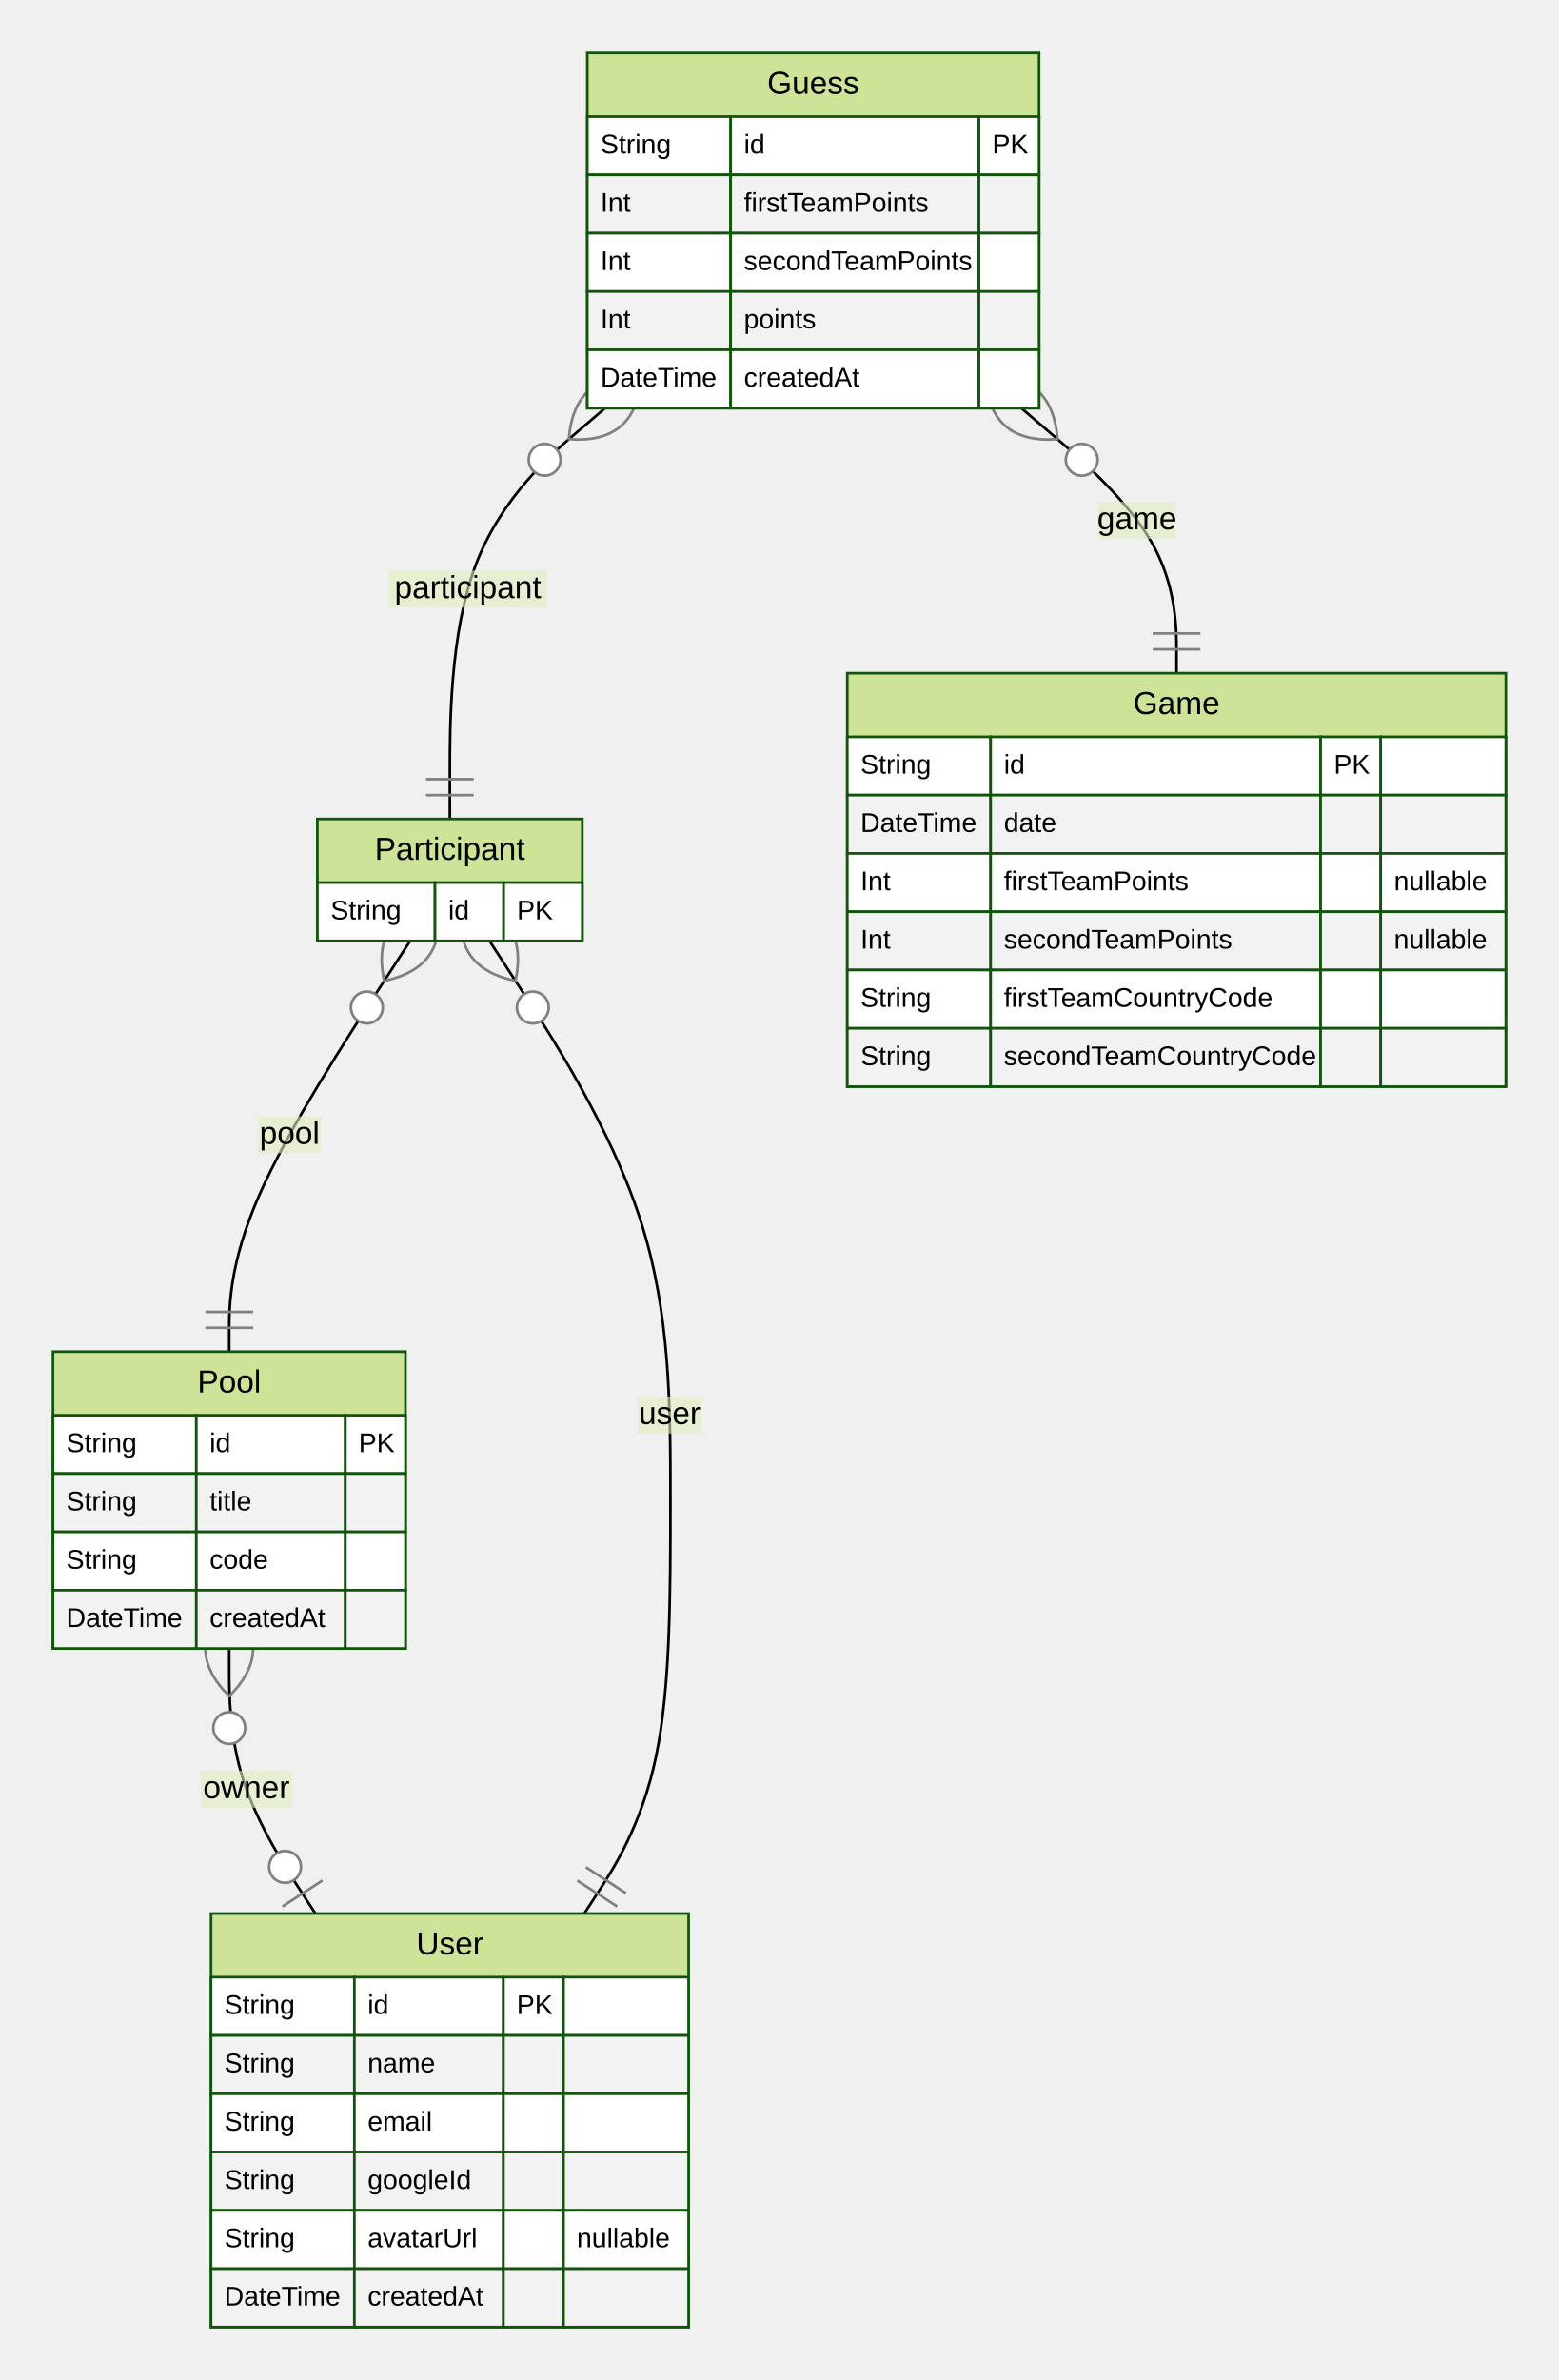
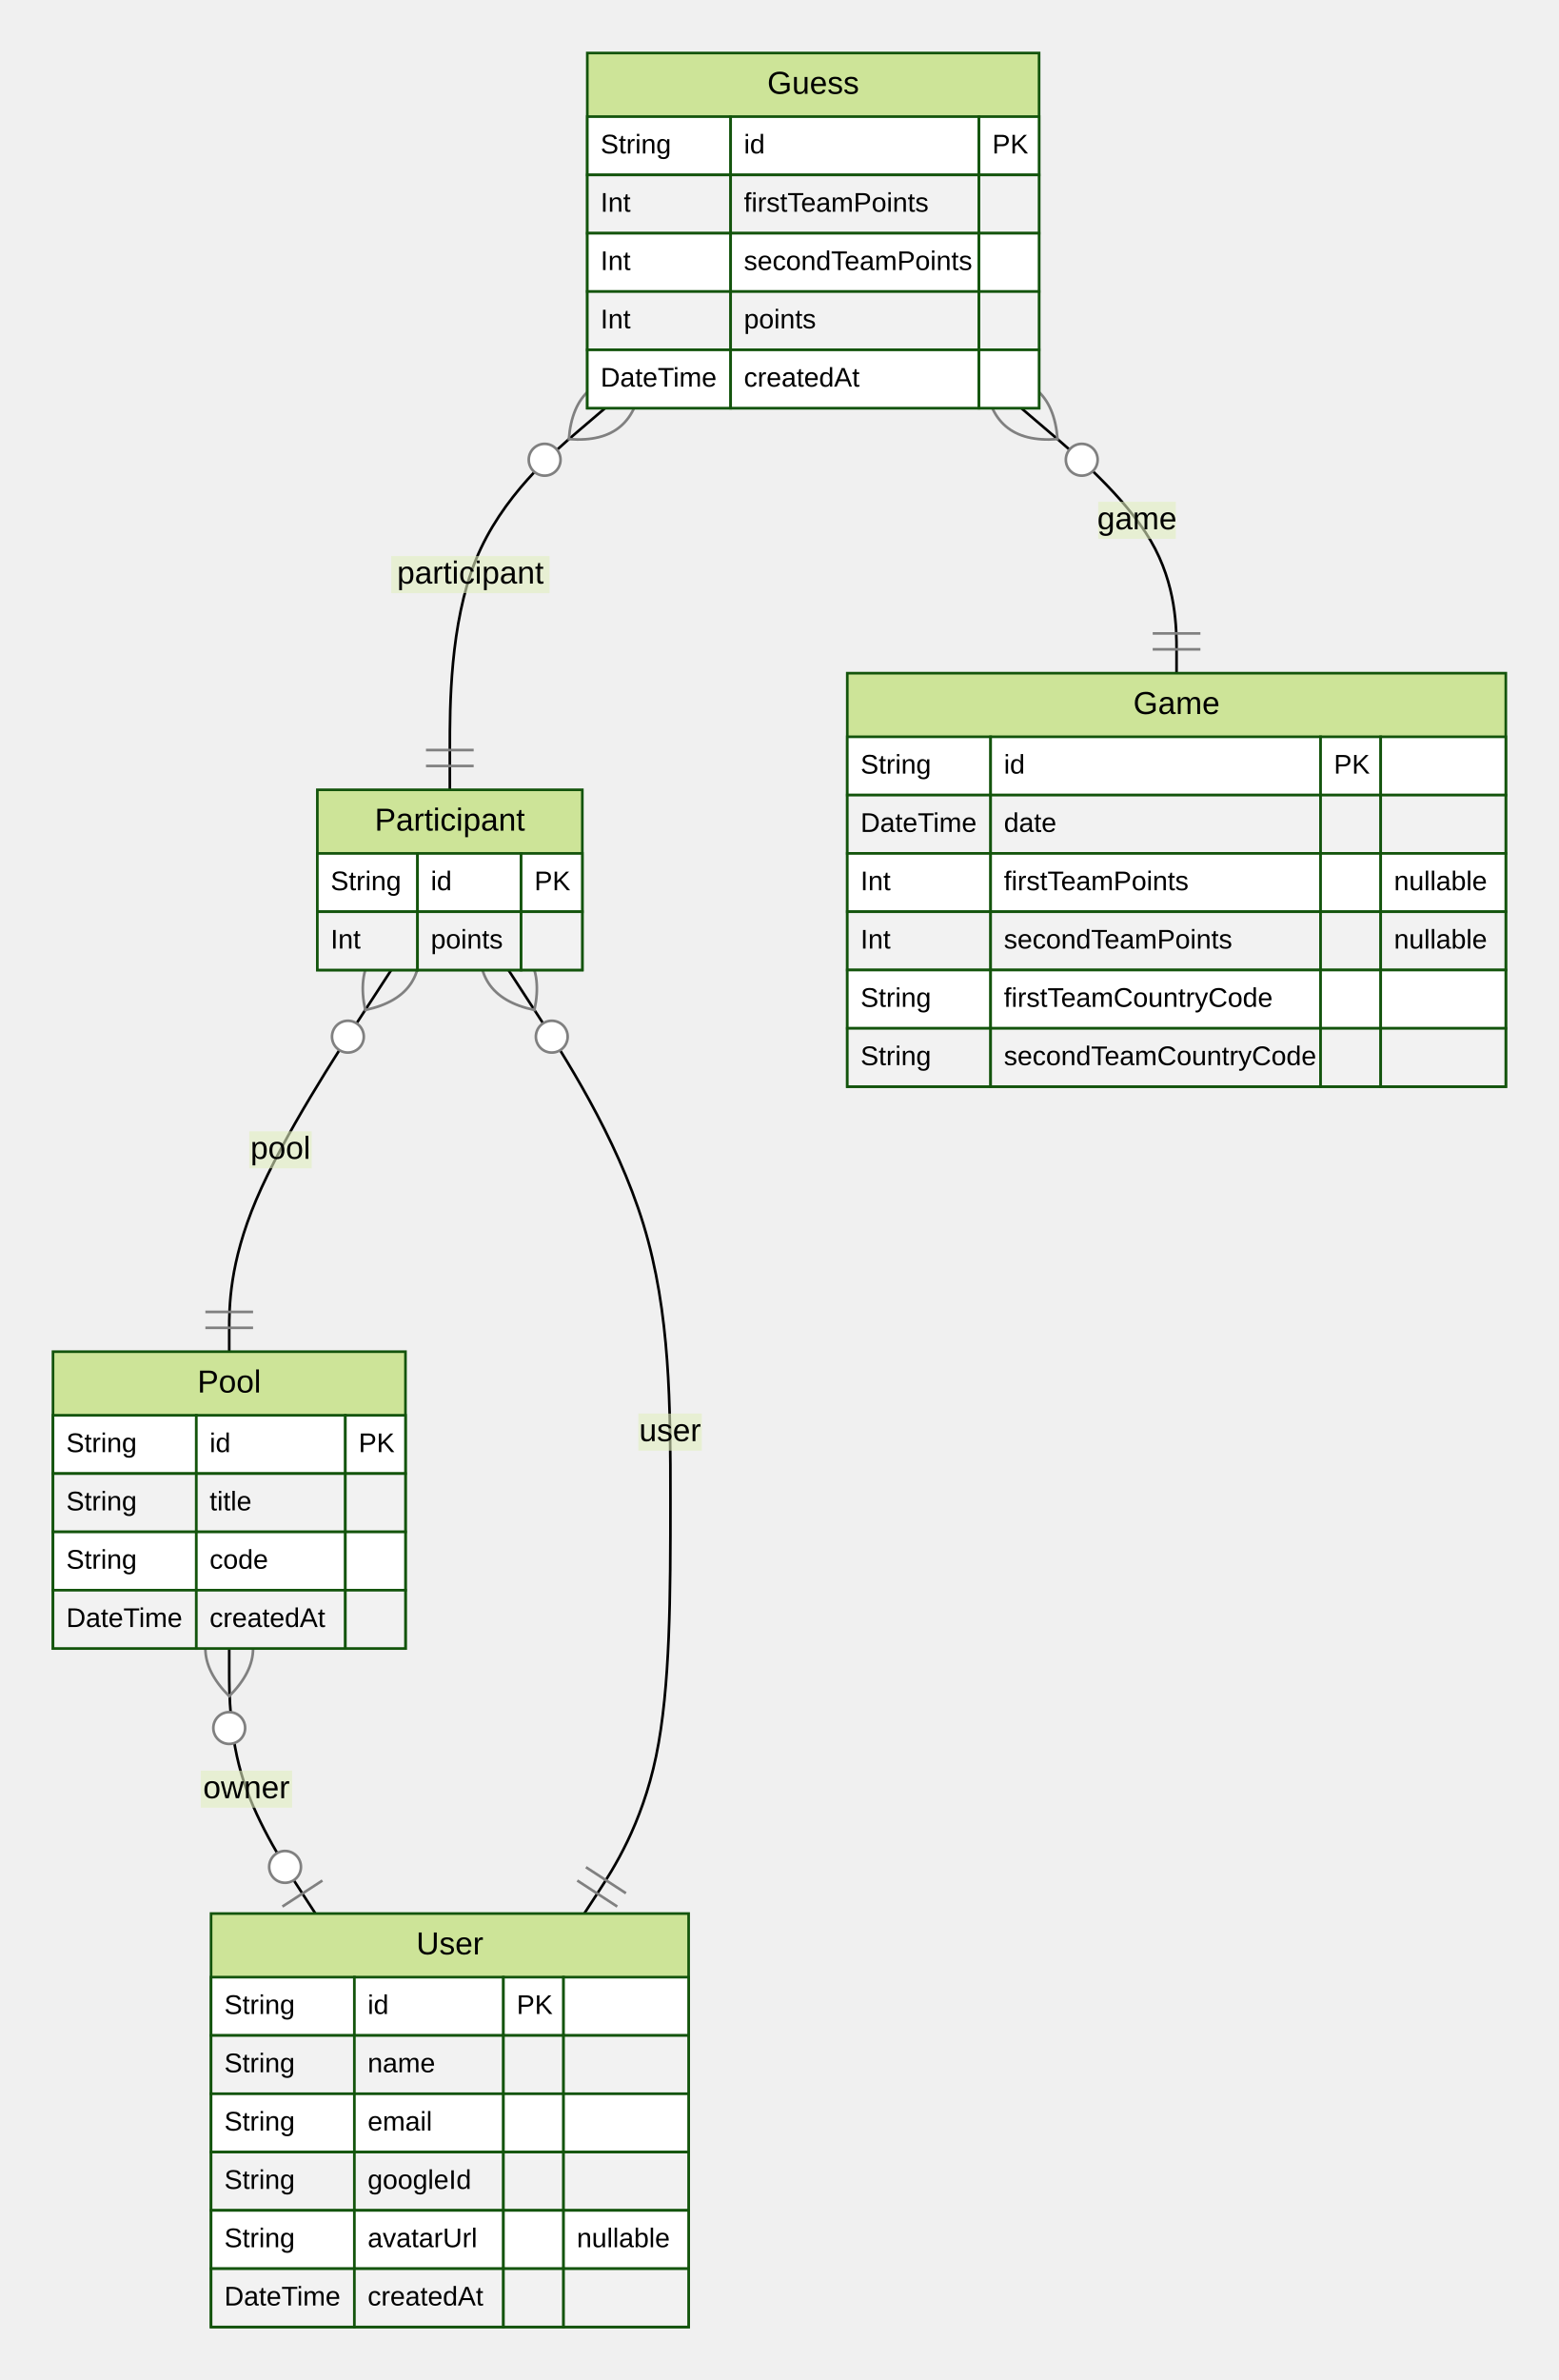
<svg xmlns="http://www.w3.org/2000/svg" aria-labelledby="chart-title-mermaid-0 chart-desc-mermaid-0" role="img" viewBox="0 0 588.295 898" style="max-width: 588.295px; background-color: white;" width="100%" id="mermaid-0">
  <style>#mermaid-0 {font-family:"trebuchet ms",verdana,arial,sans-serif;font-size:16px;fill:#000000;}#mermaid-0 .error-icon{fill:#552222;}#mermaid-0 .error-text{fill:#552222;stroke:#552222;}#mermaid-0 .edge-thickness-normal{stroke-width:2px;}#mermaid-0 .edge-thickness-thick{stroke-width:3.5px;}#mermaid-0 .edge-pattern-solid{stroke-dasharray:0;}#mermaid-0 .edge-pattern-dashed{stroke-dasharray:3;}#mermaid-0 .edge-pattern-dotted{stroke-dasharray:2;}#mermaid-0 .marker{fill:#000000;stroke:#000000;}#mermaid-0 .marker.cross{stroke:#000000;}#mermaid-0 svg{font-family:"trebuchet ms",verdana,arial,sans-serif;font-size:16px;}#mermaid-0 .entityBox{fill:#cde498;stroke:#13540c;}#mermaid-0 .attributeBoxOdd{fill:#ffffff;stroke:#13540c;}#mermaid-0 .attributeBoxEven{fill:#f2f2f2;stroke:#13540c;}#mermaid-0 .relationshipLabelBox{fill:hsl(78.158, 58.462%, 84.51%);opacity:0.7;background-color:hsl(78.158, 58.462%, 84.51%);}#mermaid-0 .relationshipLabelBox rect{opacity:0.5;}#mermaid-0 .relationshipLine{stroke:#000000;}#mermaid-0 :root{--mermaid-font-family:"trebuchet ms",verdana,arial,sans-serif;}</style>
  <g />
  <defs>
    <marker orient="auto" markerHeight="18" markerWidth="18" refY="9" refX="0" id="ONLY_ONE_START">
      <path d="M9,0 L9,18 M15,0 L15,18" fill="none" stroke="gray" />
    </marker>
  </defs>
  <defs>
    <marker orient="auto" markerHeight="18" markerWidth="18" refY="9" refX="18" id="ONLY_ONE_END">
      <path d="M3,0 L3,18 M9,0 L9,18" fill="none" stroke="gray" />
    </marker>
  </defs>
  <defs>
    <marker orient="auto" markerHeight="18" markerWidth="30" refY="9" refX="0" id="ZERO_OR_ONE_START">
      <circle r="6" cy="9" cx="21" fill="white" stroke="gray" />
      <path d="M9,0 L9,18" fill="none" stroke="gray" />
    </marker>
  </defs>
  <defs>
    <marker orient="auto" markerHeight="18" markerWidth="30" refY="9" refX="30" id="ZERO_OR_ONE_END">
      <circle r="6" cy="9" cx="9" fill="white" stroke="gray" />
      <path d="M21,0 L21,18" fill="none" stroke="gray" />
    </marker>
  </defs>
  <defs>
    <marker orient="auto" markerHeight="36" markerWidth="45" refY="18" refX="18" id="ONE_OR_MORE_START">
      <path d="M0,18 Q 18,0 36,18 Q 18,36 0,18 M42,9 L42,27" fill="none" stroke="gray" />
    </marker>
  </defs>
  <defs>
    <marker orient="auto" markerHeight="36" markerWidth="45" refY="18" refX="27" id="ONE_OR_MORE_END">
      <path d="M3,9 L3,27 M9,18 Q27,0 45,18 Q27,36 9,18" fill="none" stroke="gray" />
    </marker>
  </defs>
  <defs>
    <marker orient="auto" markerHeight="36" markerWidth="57" refY="18" refX="18" id="ZERO_OR_MORE_START">
      <circle r="6" cy="18" cx="48" fill="white" stroke="gray" />
      <path d="M0,18 Q18,0 36,18 Q18,36 0,18" fill="none" stroke="gray" />
    </marker>
  </defs>
  <defs>
    <marker orient="auto" markerHeight="36" markerWidth="57" refY="18" refX="39" id="ZERO_OR_MORE_END">
      <circle r="6" cy="18" cx="9" fill="white" stroke="gray" />
      <path d="M21,18 Q39,0 57,18 Q39,36 21,18" fill="none" stroke="gray" />
    </marker>
  </defs>
  <path marker-start="url(#ZERO_OR_MORE_START)" marker-end="url(#ZERO_OR_ONE_END)" fill="none" stroke="gray" d="M86.513,622L86.513,630.333C86.513,638.667,86.513,655.333,91.934,672C97.354,688.667,108.195,705.333,113.615,713.667L119.035,722" class="er relationshipLine" />
-   <path marker-start="url(#ZERO_OR_MORE_START)" marker-end="url(#ONLY_ONE_END)" fill="none" stroke="gray" d="M184.73,355L196.113,372.5C207.495,390,230.261,425,241.644,460.167C253.026,495.333,253.026,530.667,253.026,566C253.026,601.333,253.026,636.667,247.606,662.667C242.186,688.667,231.345,705.333,225.925,713.667L220.504,722" class="er relationshipLine" />
-   <path marker-start="url(#ZERO_OR_MORE_START)" marker-end="url(#ONLY_ONE_END)" fill="none" stroke="gray" d="M154.81,355L143.427,372.5C132.044,390,109.279,425,97.896,450.833C86.513,476.667,86.513,493.333,86.513,501.667L86.513,510" class="er relationshipLine" />
-   <path marker-start="url(#ZERO_OR_MORE_START)" marker-end="url(#ONLY_ONE_END)" fill="none" stroke="gray" d="M228.373,154L218.606,162.333C208.839,170.667,189.304,187.333,179.537,213.167C169.77,239,169.77,274,169.77,291.5L169.77,309" class="er relationshipLine" />
+   <path marker-start="url(#ZERO_OR_MORE_START)" marker-end="url(#ONLY_ONE_END)" fill="none" stroke="gray" d="M191.885,366L202.075,381.667C212.265,397.333,232.646,428.667,242.836,462C253.026,495.333,253.026,530.667,253.026,566C253.026,601.333,253.026,636.667,247.606,662.667C242.186,688.667,231.345,705.333,225.925,713.667L220.504,722" class="er relationshipLine" />
+   <path marker-start="url(#ZERO_OR_MORE_START)" marker-end="url(#ONLY_ONE_END)" fill="none" stroke="gray" d="M147.655,366L137.465,381.667C127.274,397.333,106.894,428.667,96.703,452.667C86.513,476.667,86.513,493.333,86.513,501.667L86.513,510" class="er relationshipLine" />
+   <path marker-start="url(#ZERO_OR_MORE_START)" marker-end="url(#ONLY_ONE_END)" fill="none" stroke="gray" d="M228.373,154L218.606,162.333C208.839,170.667,189.304,187.333,179.537,211.333C169.77,235.333,169.77,266.667,169.77,282.333L169.77,298" class="er relationshipLine" />
  <path marker-start="url(#ZERO_OR_MORE_START)" marker-end="url(#ONLY_ONE_END)" fill="none" stroke="gray" d="M385.429,154L395.196,162.333C404.964,170.667,424.498,187.333,434.265,204C444.032,220.667,444.032,237.333,444.032,245.667L444.032,254" class="er relationshipLine" />
  <g transform="translate(20,510 )" id="Pool">
    <rect height="112" width="133.026" y="0" x="0" stroke="gray" fill-opacity="100%" fill="honeydew" class="er entityBox" />
    <text transform="translate(66.51321,12)" style="font-family: &quot;trebuchet ms&quot;, verdana, arial, sans-serif;; font-size: 12px" text-anchor="middle" dominant-baseline="middle" y="0" x="0" id="entity-Pool" class="er entityLabel">Pool</text>
    <rect height="22" width="54.096" y="24" x="0" stroke="gray" fill-opacity="100%" fill="honeydew" class="er attributeBoxOdd" />
    <text transform="translate(5,35)" style="font-family: &quot;trebuchet ms&quot;, verdana, arial, sans-serif;; font-size: 10.2px" text-anchor="left" dominant-baseline="middle" y="0" x="0" id="entity-Pool-attr-1-type" class="er entityLabel">String</text>
    <rect height="22" width="56.243" y="24" x="54.096" stroke="gray" fill-opacity="100%" fill="honeydew" class="er attributeBoxOdd" />
    <text transform="translate(59.09555,35)" style="font-family: &quot;trebuchet ms&quot;, verdana, arial, sans-serif;; font-size: 10.2px" text-anchor="left" dominant-baseline="middle" y="0" x="0" id="entity-Pool-attr-1-name" class="er entityLabel">id</text>
    <rect height="22" width="22.688" y="24" x="110.339" stroke="gray" fill-opacity="100%" fill="honeydew" class="er attributeBoxOdd" />
    <text transform="translate(115.3387,35)" style="font-family: &quot;trebuchet ms&quot;, verdana, arial, sans-serif;; font-size: 10.2px" text-anchor="left" dominant-baseline="middle" y="0" x="0" id="entity-Pool-attr-1-key" class="er entityLabel">PK</text>
    <rect height="22" width="54.096" y="46" x="0" stroke="gray" fill-opacity="100%" fill="honeydew" class="er attributeBoxEven" />
    <text transform="translate(5,57)" style="font-family: &quot;trebuchet ms&quot;, verdana, arial, sans-serif;; font-size: 10.2px" text-anchor="left" dominant-baseline="middle" y="0" x="0" id="entity-Pool-attr-2-type" class="er entityLabel">String</text>
    <rect height="22" width="56.243" y="46" x="54.096" stroke="gray" fill-opacity="100%" fill="honeydew" class="er attributeBoxEven" />
    <text transform="translate(59.09555,57)" style="font-family: &quot;trebuchet ms&quot;, verdana, arial, sans-serif;; font-size: 10.2px" text-anchor="left" dominant-baseline="middle" y="0" x="0" id="entity-Pool-attr-2-name" class="er entityLabel">title</text>
    <rect height="22" width="22.688" y="46" x="110.339" stroke="gray" fill-opacity="100%" fill="honeydew" class="er attributeBoxEven" />
    <text transform="translate(115.3387,57)" style="font-family: &quot;trebuchet ms&quot;, verdana, arial, sans-serif;; font-size: 10.2px" text-anchor="left" dominant-baseline="middle" y="0" x="0" id="entity-Pool-attr-2-key" class="er entityLabel" />
    <rect height="22" width="54.096" y="68" x="0" stroke="gray" fill-opacity="100%" fill="honeydew" class="er attributeBoxOdd" />
    <text transform="translate(5,79)" style="font-family: &quot;trebuchet ms&quot;, verdana, arial, sans-serif;; font-size: 10.2px" text-anchor="left" dominant-baseline="middle" y="0" x="0" id="entity-Pool-attr-3-type" class="er entityLabel">String</text>
    <rect height="22" width="56.243" y="68" x="54.096" stroke="gray" fill-opacity="100%" fill="honeydew" class="er attributeBoxOdd" />
    <text transform="translate(59.09555,79)" style="font-family: &quot;trebuchet ms&quot;, verdana, arial, sans-serif;; font-size: 10.2px" text-anchor="left" dominant-baseline="middle" y="0" x="0" id="entity-Pool-attr-3-name" class="er entityLabel">code</text>
    <rect height="22" width="22.688" y="68" x="110.339" stroke="gray" fill-opacity="100%" fill="honeydew" class="er attributeBoxOdd" />
    <text transform="translate(115.3387,79)" style="font-family: &quot;trebuchet ms&quot;, verdana, arial, sans-serif;; font-size: 10.2px" text-anchor="left" dominant-baseline="middle" y="0" x="0" id="entity-Pool-attr-3-key" class="er entityLabel" />
    <rect height="22" width="54.096" y="90" x="0" stroke="gray" fill-opacity="100%" fill="honeydew" class="er attributeBoxEven" />
    <text transform="translate(5,101)" style="font-family: &quot;trebuchet ms&quot;, verdana, arial, sans-serif;; font-size: 10.2px" text-anchor="left" dominant-baseline="middle" y="0" x="0" id="entity-Pool-attr-4-type" class="er entityLabel">DateTime</text>
    <rect height="22" width="56.243" y="90" x="54.096" stroke="gray" fill-opacity="100%" fill="honeydew" class="er attributeBoxEven" />
    <text transform="translate(59.09555,101)" style="font-family: &quot;trebuchet ms&quot;, verdana, arial, sans-serif;; font-size: 10.2px" text-anchor="left" dominant-baseline="middle" y="0" x="0" id="entity-Pool-attr-4-name" class="er entityLabel">createdAt</text>
    <rect height="22" width="22.688" y="90" x="110.339" stroke="gray" fill-opacity="100%" fill="honeydew" class="er attributeBoxEven" />
    <text transform="translate(115.3387,101)" style="font-family: &quot;trebuchet ms&quot;, verdana, arial, sans-serif;; font-size: 10.2px" text-anchor="left" dominant-baseline="middle" y="0" x="0" id="entity-Pool-attr-4-key" class="er entityLabel" />
  </g>
-   <g transform="translate(119.7698,309 )" id="Participant">
-     <rect height="46" width="100" y="0" x="0" stroke="gray" fill-opacity="100%" fill="honeydew" class="er entityBox" />
+   <g transform="translate(119.7698,298 )" id="Participant">
+     <rect height="68" width="100" y="0" x="0" stroke="gray" fill-opacity="100%" fill="honeydew" class="er entityBox" />
    <text transform="translate(50,12)" style="font-family: &quot;trebuchet ms&quot;, verdana, arial, sans-serif;; font-size: 12px" text-anchor="middle" dominant-baseline="middle" y="0" x="0" id="entity-Participant" class="er entityLabel">Participant</text>
-     <rect height="22" width="44.399" y="24" x="0" stroke="gray" fill-opacity="100%" fill="honeydew" class="er attributeBoxOdd" />
+     <rect height="22" width="37.807" y="24" x="0" stroke="gray" fill-opacity="100%" fill="honeydew" class="er attributeBoxOdd" />
    <text transform="translate(5,35)" style="font-family: &quot;trebuchet ms&quot;, verdana, arial, sans-serif;; font-size: 10.2px" text-anchor="left" dominant-baseline="middle" y="0" x="0" id="entity-Participant-attr-1-type" class="er entityLabel">String</text>
-     <rect height="22" width="25.911" y="24" x="44.399" stroke="gray" fill-opacity="100%" fill="honeydew" class="er attributeBoxOdd" />
-     <text transform="translate(49.39862,35)" style="font-family: &quot;trebuchet ms&quot;, verdana, arial, sans-serif;; font-size: 10.2px" text-anchor="left" dominant-baseline="middle" y="0" x="0" id="entity-Participant-attr-1-name" class="er entityLabel">id</text>
-     <rect height="22" width="29.69" y="24" x="70.31" stroke="gray" fill-opacity="100%" fill="honeydew" class="er attributeBoxOdd" />
-     <text transform="translate(75.30976,35)" style="font-family: &quot;trebuchet ms&quot;, verdana, arial, sans-serif;; font-size: 10.2px" text-anchor="left" dominant-baseline="middle" y="0" x="0" id="entity-Participant-attr-1-key" class="er entityLabel">PK</text>
+     <rect height="22" width="39.093" y="24" x="37.807" stroke="gray" fill-opacity="100%" fill="honeydew" class="er attributeBoxOdd" />
+     <text transform="translate(42.80745,35)" style="font-family: &quot;trebuchet ms&quot;, verdana, arial, sans-serif;; font-size: 10.2px" text-anchor="left" dominant-baseline="middle" y="0" x="0" id="entity-Participant-attr-1-name" class="er entityLabel">id</text>
+     <rect height="22" width="23.099" y="24" x="76.901" stroke="gray" fill-opacity="100%" fill="honeydew" class="er attributeBoxOdd" />
+     <text transform="translate(81.90092,35)" style="font-family: &quot;trebuchet ms&quot;, verdana, arial, sans-serif;; font-size: 10.2px" text-anchor="left" dominant-baseline="middle" y="0" x="0" id="entity-Participant-attr-1-key" class="er entityLabel">PK</text>
+     <rect height="22" width="37.807" y="46" x="0" stroke="gray" fill-opacity="100%" fill="honeydew" class="er attributeBoxEven" />
+     <text transform="translate(5,57)" style="font-family: &quot;trebuchet ms&quot;, verdana, arial, sans-serif;; font-size: 10.2px" text-anchor="left" dominant-baseline="middle" y="0" x="0" id="entity-Participant-attr-2-type" class="er entityLabel">Int</text>
+     <rect height="22" width="39.093" y="46" x="37.807" stroke="gray" fill-opacity="100%" fill="honeydew" class="er attributeBoxEven" />
+     <text transform="translate(42.80745,57)" style="font-family: &quot;trebuchet ms&quot;, verdana, arial, sans-serif;; font-size: 10.2px" text-anchor="left" dominant-baseline="middle" y="0" x="0" id="entity-Participant-attr-2-name" class="er entityLabel">points</text>
+     <rect height="22" width="23.099" y="46" x="76.901" stroke="gray" fill-opacity="100%" fill="honeydew" class="er attributeBoxEven" />
+     <text transform="translate(81.90092,57)" style="font-family: &quot;trebuchet ms&quot;, verdana, arial, sans-serif;; font-size: 10.2px" text-anchor="left" dominant-baseline="middle" y="0" x="0" id="entity-Participant-attr-2-key" class="er entityLabel" />
  </g>
  <g transform="translate(79.65034,722 )" id="User">
    <rect height="156" width="180.239" y="0" x="0" stroke="gray" fill-opacity="100%" fill="honeydew" class="er entityBox" />
    <text transform="translate(90.11948,12)" style="font-family: &quot;trebuchet ms&quot;, verdana, arial, sans-serif;; font-size: 12px" text-anchor="middle" dominant-baseline="middle" y="0" x="0" id="entity-User" class="er entityLabel">User</text>
    <rect height="22" width="54.096" y="24" x="0" stroke="gray" fill-opacity="100%" fill="honeydew" class="er attributeBoxOdd" />
    <text transform="translate(5,35)" style="font-family: &quot;trebuchet ms&quot;, verdana, arial, sans-serif;; font-size: 10.2px" text-anchor="left" dominant-baseline="middle" y="0" x="0" id="entity-User-attr-1-type" class="er entityLabel">String</text>
    <rect height="22" width="56.243" y="24" x="54.096" stroke="gray" fill-opacity="100%" fill="honeydew" class="er attributeBoxOdd" />
    <text transform="translate(59.09555,35)" style="font-family: &quot;trebuchet ms&quot;, verdana, arial, sans-serif;; font-size: 10.2px" text-anchor="left" dominant-baseline="middle" y="0" x="0" id="entity-User-attr-1-name" class="er entityLabel">id</text>
    <rect height="22" width="22.688" y="24" x="110.339" stroke="gray" fill-opacity="100%" fill="honeydew" class="er attributeBoxOdd" />
    <text transform="translate(115.3387,35)" style="font-family: &quot;trebuchet ms&quot;, verdana, arial, sans-serif;; font-size: 10.2px" text-anchor="left" dominant-baseline="middle" y="0" x="0" id="entity-User-attr-1-key" class="er entityLabel">PK</text>
    <rect height="22" width="47.213" y="24" x="133.026" stroke="gray" fill-opacity="100%" fill="honeydew" class="er attributeBoxOdd" />
    <text transform="translate(138.0264,35)" style="font-family: &quot;trebuchet ms&quot;, verdana, arial, sans-serif;; font-size: 10.2px" text-anchor="left" dominant-baseline="middle" y="0" x="0" id="entity-User-attr-1-comment" class="er entityLabel" />
    <rect height="22" width="54.096" y="46" x="0" stroke="gray" fill-opacity="100%" fill="honeydew" class="er attributeBoxEven" />
    <text transform="translate(5,57)" style="font-family: &quot;trebuchet ms&quot;, verdana, arial, sans-serif;; font-size: 10.2px" text-anchor="left" dominant-baseline="middle" y="0" x="0" id="entity-User-attr-2-type" class="er entityLabel">String</text>
    <rect height="22" width="56.243" y="46" x="54.096" stroke="gray" fill-opacity="100%" fill="honeydew" class="er attributeBoxEven" />
    <text transform="translate(59.09555,57)" style="font-family: &quot;trebuchet ms&quot;, verdana, arial, sans-serif;; font-size: 10.2px" text-anchor="left" dominant-baseline="middle" y="0" x="0" id="entity-User-attr-2-name" class="er entityLabel">name</text>
    <rect height="22" width="22.688" y="46" x="110.339" stroke="gray" fill-opacity="100%" fill="honeydew" class="er attributeBoxEven" />
    <text transform="translate(115.3387,57)" style="font-family: &quot;trebuchet ms&quot;, verdana, arial, sans-serif;; font-size: 10.2px" text-anchor="left" dominant-baseline="middle" y="0" x="0" id="entity-User-attr-2-key" class="er entityLabel" />
    <rect height="22" width="47.213" y="46" x="133.026" stroke="gray" fill-opacity="100%" fill="honeydew" class="er attributeBoxEven" />
    <text transform="translate(138.0264,57)" style="font-family: &quot;trebuchet ms&quot;, verdana, arial, sans-serif;; font-size: 10.2px" text-anchor="left" dominant-baseline="middle" y="0" x="0" id="entity-User-attr-2-comment" class="er entityLabel" />
    <rect height="22" width="54.096" y="68" x="0" stroke="gray" fill-opacity="100%" fill="honeydew" class="er attributeBoxOdd" />
    <text transform="translate(5,79)" style="font-family: &quot;trebuchet ms&quot;, verdana, arial, sans-serif;; font-size: 10.2px" text-anchor="left" dominant-baseline="middle" y="0" x="0" id="entity-User-attr-3-type" class="er entityLabel">String</text>
    <rect height="22" width="56.243" y="68" x="54.096" stroke="gray" fill-opacity="100%" fill="honeydew" class="er attributeBoxOdd" />
    <text transform="translate(59.09555,79)" style="font-family: &quot;trebuchet ms&quot;, verdana, arial, sans-serif;; font-size: 10.2px" text-anchor="left" dominant-baseline="middle" y="0" x="0" id="entity-User-attr-3-name" class="er entityLabel">email</text>
    <rect height="22" width="22.688" y="68" x="110.339" stroke="gray" fill-opacity="100%" fill="honeydew" class="er attributeBoxOdd" />
    <text transform="translate(115.3387,79)" style="font-family: &quot;trebuchet ms&quot;, verdana, arial, sans-serif;; font-size: 10.2px" text-anchor="left" dominant-baseline="middle" y="0" x="0" id="entity-User-attr-3-key" class="er entityLabel" />
    <rect height="22" width="47.213" y="68" x="133.026" stroke="gray" fill-opacity="100%" fill="honeydew" class="er attributeBoxOdd" />
    <text transform="translate(138.0264,79)" style="font-family: &quot;trebuchet ms&quot;, verdana, arial, sans-serif;; font-size: 10.2px" text-anchor="left" dominant-baseline="middle" y="0" x="0" id="entity-User-attr-3-comment" class="er entityLabel" />
    <rect height="22" width="54.096" y="90" x="0" stroke="gray" fill-opacity="100%" fill="honeydew" class="er attributeBoxEven" />
    <text transform="translate(5,101)" style="font-family: &quot;trebuchet ms&quot;, verdana, arial, sans-serif;; font-size: 10.2px" text-anchor="left" dominant-baseline="middle" y="0" x="0" id="entity-User-attr-4-type" class="er entityLabel">String</text>
    <rect height="22" width="56.243" y="90" x="54.096" stroke="gray" fill-opacity="100%" fill="honeydew" class="er attributeBoxEven" />
    <text transform="translate(59.09555,101)" style="font-family: &quot;trebuchet ms&quot;, verdana, arial, sans-serif;; font-size: 10.2px" text-anchor="left" dominant-baseline="middle" y="0" x="0" id="entity-User-attr-4-name" class="er entityLabel">googleId</text>
    <rect height="22" width="22.688" y="90" x="110.339" stroke="gray" fill-opacity="100%" fill="honeydew" class="er attributeBoxEven" />
    <text transform="translate(115.3387,101)" style="font-family: &quot;trebuchet ms&quot;, verdana, arial, sans-serif;; font-size: 10.2px" text-anchor="left" dominant-baseline="middle" y="0" x="0" id="entity-User-attr-4-key" class="er entityLabel" />
    <rect height="22" width="47.213" y="90" x="133.026" stroke="gray" fill-opacity="100%" fill="honeydew" class="er attributeBoxEven" />
    <text transform="translate(138.0264,101)" style="font-family: &quot;trebuchet ms&quot;, verdana, arial, sans-serif;; font-size: 10.2px" text-anchor="left" dominant-baseline="middle" y="0" x="0" id="entity-User-attr-4-comment" class="er entityLabel" />
    <rect height="22" width="54.096" y="112" x="0" stroke="gray" fill-opacity="100%" fill="honeydew" class="er attributeBoxOdd" />
    <text transform="translate(5,123)" style="font-family: &quot;trebuchet ms&quot;, verdana, arial, sans-serif;; font-size: 10.2px" text-anchor="left" dominant-baseline="middle" y="0" x="0" id="entity-User-attr-5-type" class="er entityLabel">String</text>
    <rect height="22" width="56.243" y="112" x="54.096" stroke="gray" fill-opacity="100%" fill="honeydew" class="er attributeBoxOdd" />
    <text transform="translate(59.09555,123)" style="font-family: &quot;trebuchet ms&quot;, verdana, arial, sans-serif;; font-size: 10.2px" text-anchor="left" dominant-baseline="middle" y="0" x="0" id="entity-User-attr-5-name" class="er entityLabel">avatarUrl</text>
    <rect height="22" width="22.688" y="112" x="110.339" stroke="gray" fill-opacity="100%" fill="honeydew" class="er attributeBoxOdd" />
    <text transform="translate(115.3387,123)" style="font-family: &quot;trebuchet ms&quot;, verdana, arial, sans-serif;; font-size: 10.2px" text-anchor="left" dominant-baseline="middle" y="0" x="0" id="entity-User-attr-5-key" class="er entityLabel" />
    <rect height="22" width="47.213" y="112" x="133.026" stroke="gray" fill-opacity="100%" fill="honeydew" class="er attributeBoxOdd" />
    <text transform="translate(138.0264,123)" style="font-family: &quot;trebuchet ms&quot;, verdana, arial, sans-serif;; font-size: 10.2px" text-anchor="left" dominant-baseline="middle" y="0" x="0" id="entity-User-attr-5-comment" class="er entityLabel">nullable</text>
    <rect height="22" width="54.096" y="134" x="0" stroke="gray" fill-opacity="100%" fill="honeydew" class="er attributeBoxEven" />
    <text transform="translate(5,145)" style="font-family: &quot;trebuchet ms&quot;, verdana, arial, sans-serif;; font-size: 10.2px" text-anchor="left" dominant-baseline="middle" y="0" x="0" id="entity-User-attr-6-type" class="er entityLabel">DateTime</text>
    <rect height="22" width="56.243" y="134" x="54.096" stroke="gray" fill-opacity="100%" fill="honeydew" class="er attributeBoxEven" />
    <text transform="translate(59.09555,145)" style="font-family: &quot;trebuchet ms&quot;, verdana, arial, sans-serif;; font-size: 10.2px" text-anchor="left" dominant-baseline="middle" y="0" x="0" id="entity-User-attr-6-name" class="er entityLabel">createdAt</text>
    <rect height="22" width="22.688" y="134" x="110.339" stroke="gray" fill-opacity="100%" fill="honeydew" class="er attributeBoxEven" />
    <text transform="translate(115.3387,145)" style="font-family: &quot;trebuchet ms&quot;, verdana, arial, sans-serif;; font-size: 10.2px" text-anchor="left" dominant-baseline="middle" y="0" x="0" id="entity-User-attr-6-key" class="er entityLabel" />
    <rect height="22" width="47.213" y="134" x="133.026" stroke="gray" fill-opacity="100%" fill="honeydew" class="er attributeBoxEven" />
    <text transform="translate(138.0264,145)" style="font-family: &quot;trebuchet ms&quot;, verdana, arial, sans-serif;; font-size: 10.2px" text-anchor="left" dominant-baseline="middle" y="0" x="0" id="entity-User-attr-6-comment" class="er entityLabel" />
  </g>
  <g transform="translate(319.7698,254 )" id="Game">
    <rect height="156" width="248.525" y="0" x="0" stroke="gray" fill-opacity="100%" fill="honeydew" class="er entityBox" />
    <text transform="translate(124.2625,12)" style="font-family: &quot;trebuchet ms&quot;, verdana, arial, sans-serif;; font-size: 12px" text-anchor="middle" dominant-baseline="middle" y="0" x="0" id="entity-Game" class="er entityLabel">Game</text>
    <rect height="22" width="54.096" y="24" x="0" stroke="gray" fill-opacity="100%" fill="honeydew" class="er attributeBoxOdd" />
    <text transform="translate(5,35)" style="font-family: &quot;trebuchet ms&quot;, verdana, arial, sans-serif;; font-size: 10.2px" text-anchor="left" dominant-baseline="middle" y="0" x="0" id="entity-Game-attr-1-type" class="er entityLabel">String</text>
    <rect height="22" width="124.529" y="24" x="54.096" stroke="gray" fill-opacity="100%" fill="honeydew" class="er attributeBoxOdd" />
    <text transform="translate(59.09555,35)" style="font-family: &quot;trebuchet ms&quot;, verdana, arial, sans-serif;; font-size: 10.2px" text-anchor="left" dominant-baseline="middle" y="0" x="0" id="entity-Game-attr-1-name" class="er entityLabel">id</text>
    <rect height="22" width="22.688" y="24" x="178.625" stroke="gray" fill-opacity="100%" fill="honeydew" class="er attributeBoxOdd" />
    <text transform="translate(183.6248,35)" style="font-family: &quot;trebuchet ms&quot;, verdana, arial, sans-serif;; font-size: 10.2px" text-anchor="left" dominant-baseline="middle" y="0" x="0" id="entity-Game-attr-1-key" class="er entityLabel">PK</text>
    <rect height="22" width="47.213" y="24" x="201.312" stroke="gray" fill-opacity="100%" fill="honeydew" class="er attributeBoxOdd" />
    <text transform="translate(206.3125,35)" style="font-family: &quot;trebuchet ms&quot;, verdana, arial, sans-serif;; font-size: 10.2px" text-anchor="left" dominant-baseline="middle" y="0" x="0" id="entity-Game-attr-1-comment" class="er entityLabel" />
    <rect height="22" width="54.096" y="46" x="0" stroke="gray" fill-opacity="100%" fill="honeydew" class="er attributeBoxEven" />
    <text transform="translate(5,57)" style="font-family: &quot;trebuchet ms&quot;, verdana, arial, sans-serif;; font-size: 10.2px" text-anchor="left" dominant-baseline="middle" y="0" x="0" id="entity-Game-attr-2-type" class="er entityLabel">DateTime</text>
    <rect height="22" width="124.529" y="46" x="54.096" stroke="gray" fill-opacity="100%" fill="honeydew" class="er attributeBoxEven" />
    <text transform="translate(59.09555,57)" style="font-family: &quot;trebuchet ms&quot;, verdana, arial, sans-serif;; font-size: 10.2px" text-anchor="left" dominant-baseline="middle" y="0" x="0" id="entity-Game-attr-2-name" class="er entityLabel">date</text>
    <rect height="22" width="22.688" y="46" x="178.625" stroke="gray" fill-opacity="100%" fill="honeydew" class="er attributeBoxEven" />
    <text transform="translate(183.6248,57)" style="font-family: &quot;trebuchet ms&quot;, verdana, arial, sans-serif;; font-size: 10.2px" text-anchor="left" dominant-baseline="middle" y="0" x="0" id="entity-Game-attr-2-key" class="er entityLabel" />
    <rect height="22" width="47.213" y="46" x="201.312" stroke="gray" fill-opacity="100%" fill="honeydew" class="er attributeBoxEven" />
    <text transform="translate(206.3125,57)" style="font-family: &quot;trebuchet ms&quot;, verdana, arial, sans-serif;; font-size: 10.2px" text-anchor="left" dominant-baseline="middle" y="0" x="0" id="entity-Game-attr-2-comment" class="er entityLabel" />
    <rect height="22" width="54.096" y="68" x="0" stroke="gray" fill-opacity="100%" fill="honeydew" class="er attributeBoxOdd" />
    <text transform="translate(5,79)" style="font-family: &quot;trebuchet ms&quot;, verdana, arial, sans-serif;; font-size: 10.2px" text-anchor="left" dominant-baseline="middle" y="0" x="0" id="entity-Game-attr-3-type" class="er entityLabel">Int</text>
    <rect height="22" width="124.529" y="68" x="54.096" stroke="gray" fill-opacity="100%" fill="honeydew" class="er attributeBoxOdd" />
    <text transform="translate(59.09555,79)" style="font-family: &quot;trebuchet ms&quot;, verdana, arial, sans-serif;; font-size: 10.2px" text-anchor="left" dominant-baseline="middle" y="0" x="0" id="entity-Game-attr-3-name" class="er entityLabel">firstTeamPoints</text>
    <rect height="22" width="22.688" y="68" x="178.625" stroke="gray" fill-opacity="100%" fill="honeydew" class="er attributeBoxOdd" />
    <text transform="translate(183.6248,79)" style="font-family: &quot;trebuchet ms&quot;, verdana, arial, sans-serif;; font-size: 10.2px" text-anchor="left" dominant-baseline="middle" y="0" x="0" id="entity-Game-attr-3-key" class="er entityLabel" />
    <rect height="22" width="47.213" y="68" x="201.312" stroke="gray" fill-opacity="100%" fill="honeydew" class="er attributeBoxOdd" />
    <text transform="translate(206.3125,79)" style="font-family: &quot;trebuchet ms&quot;, verdana, arial, sans-serif;; font-size: 10.2px" text-anchor="left" dominant-baseline="middle" y="0" x="0" id="entity-Game-attr-3-comment" class="er entityLabel">nullable</text>
    <rect height="22" width="54.096" y="90" x="0" stroke="gray" fill-opacity="100%" fill="honeydew" class="er attributeBoxEven" />
    <text transform="translate(5,101)" style="font-family: &quot;trebuchet ms&quot;, verdana, arial, sans-serif;; font-size: 10.2px" text-anchor="left" dominant-baseline="middle" y="0" x="0" id="entity-Game-attr-4-type" class="er entityLabel">Int</text>
    <rect height="22" width="124.529" y="90" x="54.096" stroke="gray" fill-opacity="100%" fill="honeydew" class="er attributeBoxEven" />
    <text transform="translate(59.09555,101)" style="font-family: &quot;trebuchet ms&quot;, verdana, arial, sans-serif;; font-size: 10.2px" text-anchor="left" dominant-baseline="middle" y="0" x="0" id="entity-Game-attr-4-name" class="er entityLabel">secondTeamPoints</text>
    <rect height="22" width="22.688" y="90" x="178.625" stroke="gray" fill-opacity="100%" fill="honeydew" class="er attributeBoxEven" />
    <text transform="translate(183.6248,101)" style="font-family: &quot;trebuchet ms&quot;, verdana, arial, sans-serif;; font-size: 10.2px" text-anchor="left" dominant-baseline="middle" y="0" x="0" id="entity-Game-attr-4-key" class="er entityLabel" />
    <rect height="22" width="47.213" y="90" x="201.312" stroke="gray" fill-opacity="100%" fill="honeydew" class="er attributeBoxEven" />
    <text transform="translate(206.3125,101)" style="font-family: &quot;trebuchet ms&quot;, verdana, arial, sans-serif;; font-size: 10.2px" text-anchor="left" dominant-baseline="middle" y="0" x="0" id="entity-Game-attr-4-comment" class="er entityLabel">nullable</text>
    <rect height="22" width="54.096" y="112" x="0" stroke="gray" fill-opacity="100%" fill="honeydew" class="er attributeBoxOdd" />
    <text transform="translate(5,123)" style="font-family: &quot;trebuchet ms&quot;, verdana, arial, sans-serif;; font-size: 10.2px" text-anchor="left" dominant-baseline="middle" y="0" x="0" id="entity-Game-attr-5-type" class="er entityLabel">String</text>
    <rect height="22" width="124.529" y="112" x="54.096" stroke="gray" fill-opacity="100%" fill="honeydew" class="er attributeBoxOdd" />
    <text transform="translate(59.09555,123)" style="font-family: &quot;trebuchet ms&quot;, verdana, arial, sans-serif;; font-size: 10.2px" text-anchor="left" dominant-baseline="middle" y="0" x="0" id="entity-Game-attr-5-name" class="er entityLabel">firstTeamCountryCode</text>
    <rect height="22" width="22.688" y="112" x="178.625" stroke="gray" fill-opacity="100%" fill="honeydew" class="er attributeBoxOdd" />
    <text transform="translate(183.6248,123)" style="font-family: &quot;trebuchet ms&quot;, verdana, arial, sans-serif;; font-size: 10.2px" text-anchor="left" dominant-baseline="middle" y="0" x="0" id="entity-Game-attr-5-key" class="er entityLabel" />
    <rect height="22" width="47.213" y="112" x="201.312" stroke="gray" fill-opacity="100%" fill="honeydew" class="er attributeBoxOdd" />
    <text transform="translate(206.3125,123)" style="font-family: &quot;trebuchet ms&quot;, verdana, arial, sans-serif;; font-size: 10.2px" text-anchor="left" dominant-baseline="middle" y="0" x="0" id="entity-Game-attr-5-comment" class="er entityLabel" />
    <rect height="22" width="54.096" y="134" x="0" stroke="gray" fill-opacity="100%" fill="honeydew" class="er attributeBoxEven" />
    <text transform="translate(5,145)" style="font-family: &quot;trebuchet ms&quot;, verdana, arial, sans-serif;; font-size: 10.2px" text-anchor="left" dominant-baseline="middle" y="0" x="0" id="entity-Game-attr-6-type" class="er entityLabel">String</text>
    <rect height="22" width="124.529" y="134" x="54.096" stroke="gray" fill-opacity="100%" fill="honeydew" class="er attributeBoxEven" />
    <text transform="translate(59.09555,145)" style="font-family: &quot;trebuchet ms&quot;, verdana, arial, sans-serif;; font-size: 10.2px" text-anchor="left" dominant-baseline="middle" y="0" x="0" id="entity-Game-attr-6-name" class="er entityLabel">secondTeamCountryCode</text>
    <rect height="22" width="22.688" y="134" x="178.625" stroke="gray" fill-opacity="100%" fill="honeydew" class="er attributeBoxEven" />
    <text transform="translate(183.6248,145)" style="font-family: &quot;trebuchet ms&quot;, verdana, arial, sans-serif;; font-size: 10.2px" text-anchor="left" dominant-baseline="middle" y="0" x="0" id="entity-Game-attr-6-key" class="er entityLabel" />
    <rect height="22" width="47.213" y="134" x="201.312" stroke="gray" fill-opacity="100%" fill="honeydew" class="er attributeBoxEven" />
    <text transform="translate(206.3125,145)" style="font-family: &quot;trebuchet ms&quot;, verdana, arial, sans-serif;; font-size: 10.2px" text-anchor="left" dominant-baseline="middle" y="0" x="0" id="entity-Game-attr-6-comment" class="er entityLabel" />
  </g>
  <g transform="translate(221.6489,20 )" id="Guess">
    <rect height="134" width="170.504" y="0" x="0" stroke="gray" fill-opacity="100%" fill="honeydew" class="er entityBox" />
    <text transform="translate(85.2522,12)" style="font-family: &quot;trebuchet ms&quot;, verdana, arial, sans-serif;; font-size: 12px" text-anchor="middle" dominant-baseline="middle" y="0" x="0" id="entity-Guess" class="er entityLabel">Guess</text>
    <rect height="22" width="54.096" y="24" x="0" stroke="gray" fill-opacity="100%" fill="honeydew" class="er attributeBoxOdd" />
    <text transform="translate(5,35)" style="font-family: &quot;trebuchet ms&quot;, verdana, arial, sans-serif;; font-size: 10.2px" text-anchor="left" dominant-baseline="middle" y="0" x="0" id="entity-Guess-attr-1-type" class="er entityLabel">String</text>
    <rect height="22" width="93.721" y="24" x="54.096" stroke="gray" fill-opacity="100%" fill="honeydew" class="er attributeBoxOdd" />
    <text transform="translate(59.09555,35)" style="font-family: &quot;trebuchet ms&quot;, verdana, arial, sans-serif;; font-size: 10.2px" text-anchor="left" dominant-baseline="middle" y="0" x="0" id="entity-Guess-attr-1-name" class="er entityLabel">id</text>
    <rect height="22" width="22.688" y="24" x="147.817" stroke="gray" fill-opacity="100%" fill="honeydew" class="er attributeBoxOdd" />
    <text transform="translate(152.8167,35)" style="font-family: &quot;trebuchet ms&quot;, verdana, arial, sans-serif;; font-size: 10.2px" text-anchor="left" dominant-baseline="middle" y="0" x="0" id="entity-Guess-attr-1-key" class="er entityLabel">PK</text>
    <rect height="22" width="54.096" y="46" x="0" stroke="gray" fill-opacity="100%" fill="honeydew" class="er attributeBoxEven" />
    <text transform="translate(5,57)" style="font-family: &quot;trebuchet ms&quot;, verdana, arial, sans-serif;; font-size: 10.2px" text-anchor="left" dominant-baseline="middle" y="0" x="0" id="entity-Guess-attr-2-type" class="er entityLabel">Int</text>
    <rect height="22" width="93.721" y="46" x="54.096" stroke="gray" fill-opacity="100%" fill="honeydew" class="er attributeBoxEven" />
    <text transform="translate(59.09555,57)" style="font-family: &quot;trebuchet ms&quot;, verdana, arial, sans-serif;; font-size: 10.2px" text-anchor="left" dominant-baseline="middle" y="0" x="0" id="entity-Guess-attr-2-name" class="er entityLabel">firstTeamPoints</text>
    <rect height="22" width="22.688" y="46" x="147.817" stroke="gray" fill-opacity="100%" fill="honeydew" class="er attributeBoxEven" />
    <text transform="translate(152.8167,57)" style="font-family: &quot;trebuchet ms&quot;, verdana, arial, sans-serif;; font-size: 10.2px" text-anchor="left" dominant-baseline="middle" y="0" x="0" id="entity-Guess-attr-2-key" class="er entityLabel" />
    <rect height="22" width="54.096" y="68" x="0" stroke="gray" fill-opacity="100%" fill="honeydew" class="er attributeBoxOdd" />
    <text transform="translate(5,79)" style="font-family: &quot;trebuchet ms&quot;, verdana, arial, sans-serif;; font-size: 10.2px" text-anchor="left" dominant-baseline="middle" y="0" x="0" id="entity-Guess-attr-3-type" class="er entityLabel">Int</text>
    <rect height="22" width="93.721" y="68" x="54.096" stroke="gray" fill-opacity="100%" fill="honeydew" class="er attributeBoxOdd" />
    <text transform="translate(59.09555,79)" style="font-family: &quot;trebuchet ms&quot;, verdana, arial, sans-serif;; font-size: 10.2px" text-anchor="left" dominant-baseline="middle" y="0" x="0" id="entity-Guess-attr-3-name" class="er entityLabel">secondTeamPoints</text>
    <rect height="22" width="22.688" y="68" x="147.817" stroke="gray" fill-opacity="100%" fill="honeydew" class="er attributeBoxOdd" />
    <text transform="translate(152.8167,79)" style="font-family: &quot;trebuchet ms&quot;, verdana, arial, sans-serif;; font-size: 10.2px" text-anchor="left" dominant-baseline="middle" y="0" x="0" id="entity-Guess-attr-3-key" class="er entityLabel" />
    <rect height="22" width="54.096" y="90" x="0" stroke="gray" fill-opacity="100%" fill="honeydew" class="er attributeBoxEven" />
    <text transform="translate(5,101)" style="font-family: &quot;trebuchet ms&quot;, verdana, arial, sans-serif;; font-size: 10.2px" text-anchor="left" dominant-baseline="middle" y="0" x="0" id="entity-Guess-attr-4-type" class="er entityLabel">Int</text>
    <rect height="22" width="93.721" y="90" x="54.096" stroke="gray" fill-opacity="100%" fill="honeydew" class="er attributeBoxEven" />
    <text transform="translate(59.09555,101)" style="font-family: &quot;trebuchet ms&quot;, verdana, arial, sans-serif;; font-size: 10.2px" text-anchor="left" dominant-baseline="middle" y="0" x="0" id="entity-Guess-attr-4-name" class="er entityLabel">points</text>
    <rect height="22" width="22.688" y="90" x="147.817" stroke="gray" fill-opacity="100%" fill="honeydew" class="er attributeBoxEven" />
    <text transform="translate(152.8167,101)" style="font-family: &quot;trebuchet ms&quot;, verdana, arial, sans-serif;; font-size: 10.2px" text-anchor="left" dominant-baseline="middle" y="0" x="0" id="entity-Guess-attr-4-key" class="er entityLabel" />
    <rect height="22" width="54.096" y="112" x="0" stroke="gray" fill-opacity="100%" fill="honeydew" class="er attributeBoxOdd" />
    <text transform="translate(5,123)" style="font-family: &quot;trebuchet ms&quot;, verdana, arial, sans-serif;; font-size: 10.2px" text-anchor="left" dominant-baseline="middle" y="0" x="0" id="entity-Guess-attr-5-type" class="er entityLabel">DateTime</text>
    <rect height="22" width="93.721" y="112" x="54.096" stroke="gray" fill-opacity="100%" fill="honeydew" class="er attributeBoxOdd" />
    <text transform="translate(59.09555,123)" style="font-family: &quot;trebuchet ms&quot;, verdana, arial, sans-serif;; font-size: 10.2px" text-anchor="left" dominant-baseline="middle" y="0" x="0" id="entity-Guess-attr-5-name" class="er entityLabel">createdAt</text>
    <rect height="22" width="22.688" y="112" x="147.817" stroke="gray" fill-opacity="100%" fill="honeydew" class="er attributeBoxOdd" />
    <text transform="translate(152.8167,123)" style="font-family: &quot;trebuchet ms&quot;, verdana, arial, sans-serif;; font-size: 10.2px" text-anchor="left" dominant-baseline="middle" y="0" x="0" id="entity-Guess-attr-5-key" class="er entityLabel" />
  </g>
  <rect fill-opacity="85%" fill="white" height="14" width="34.471" y="668.078" x="75.759" class="er relationshipLabelBox" />
  <text style="font-family: &quot;trebuchet ms&quot;, verdana, arial, sans-serif;; font-size: 12px" dominant-baseline="middle" text-anchor="middle" y="675.078" x="92.994" id="rel1" class="er relationshipLabel">owner</text>
-   <rect fill-opacity="85%" fill="white" height="14" width="23.959" y="526.912" x="240.73" class="er relationshipLabelBox" />
-   <text style="font-family: &quot;trebuchet ms&quot;, verdana, arial, sans-serif;; font-size: 12px" dominant-baseline="middle" text-anchor="middle" y="533.912" x="252.71" id="rel2" class="er relationshipLabel">user</text>
-   <rect fill-opacity="85%" fill="white" height="14" width="23.564" y="421.186" x="97.509" class="er relationshipLabelBox" />
-   <text style="font-family: &quot;trebuchet ms&quot;, verdana, arial, sans-serif;; font-size: 12px" dominant-baseline="middle" text-anchor="middle" y="428.186" x="109.291" id="rel3" class="er relationshipLabel">pool</text>
-   <rect fill-opacity="85%" fill="white" height="14" width="59.744" y="215.277" x="146.703" class="er relationshipLabelBox" />
-   <text style="font-family: &quot;trebuchet ms&quot;, verdana, arial, sans-serif;; font-size: 12px" dominant-baseline="middle" text-anchor="middle" y="222.277" x="176.575" id="rel4" class="er relationshipLabel">participant</text>
+   <rect fill-opacity="85%" fill="white" height="14" width="23.959" y="533.354" x="240.902" class="er relationshipLabelBox" />
+   <text style="font-family: &quot;trebuchet ms&quot;, verdana, arial, sans-serif;; font-size: 12px" dominant-baseline="middle" text-anchor="middle" y="540.354" x="252.881" id="rel2" class="er relationshipLabel">user</text>
+   <rect fill-opacity="85%" fill="white" height="14" width="23.564" y="426.828" x="94.062" class="er relationshipLabelBox" />
+   <text style="font-family: &quot;trebuchet ms&quot;, verdana, arial, sans-serif;; font-size: 12px" dominant-baseline="middle" text-anchor="middle" y="433.828" x="105.844" id="rel3" class="er relationshipLabel">pool</text>
+   <rect fill-opacity="85%" fill="white" height="14" width="59.744" y="209.786" x="147.648" class="er relationshipLabelBox" />
+   <text style="font-family: &quot;trebuchet ms&quot;, verdana, arial, sans-serif;; font-size: 12px" dominant-baseline="middle" text-anchor="middle" y="216.786" x="177.521" id="rel4" class="er relationshipLabel">participant</text>
  <rect fill-opacity="85%" fill="white" height="14" width="29.289" y="189.311" x="414.469" class="er relationshipLabelBox" />
  <text style="font-family: &quot;trebuchet ms&quot;, verdana, arial, sans-serif;; font-size: 12px" dominant-baseline="middle" text-anchor="middle" y="196.311" x="429.114" id="rel5" class="er relationshipLabel">game</text>
</svg>
